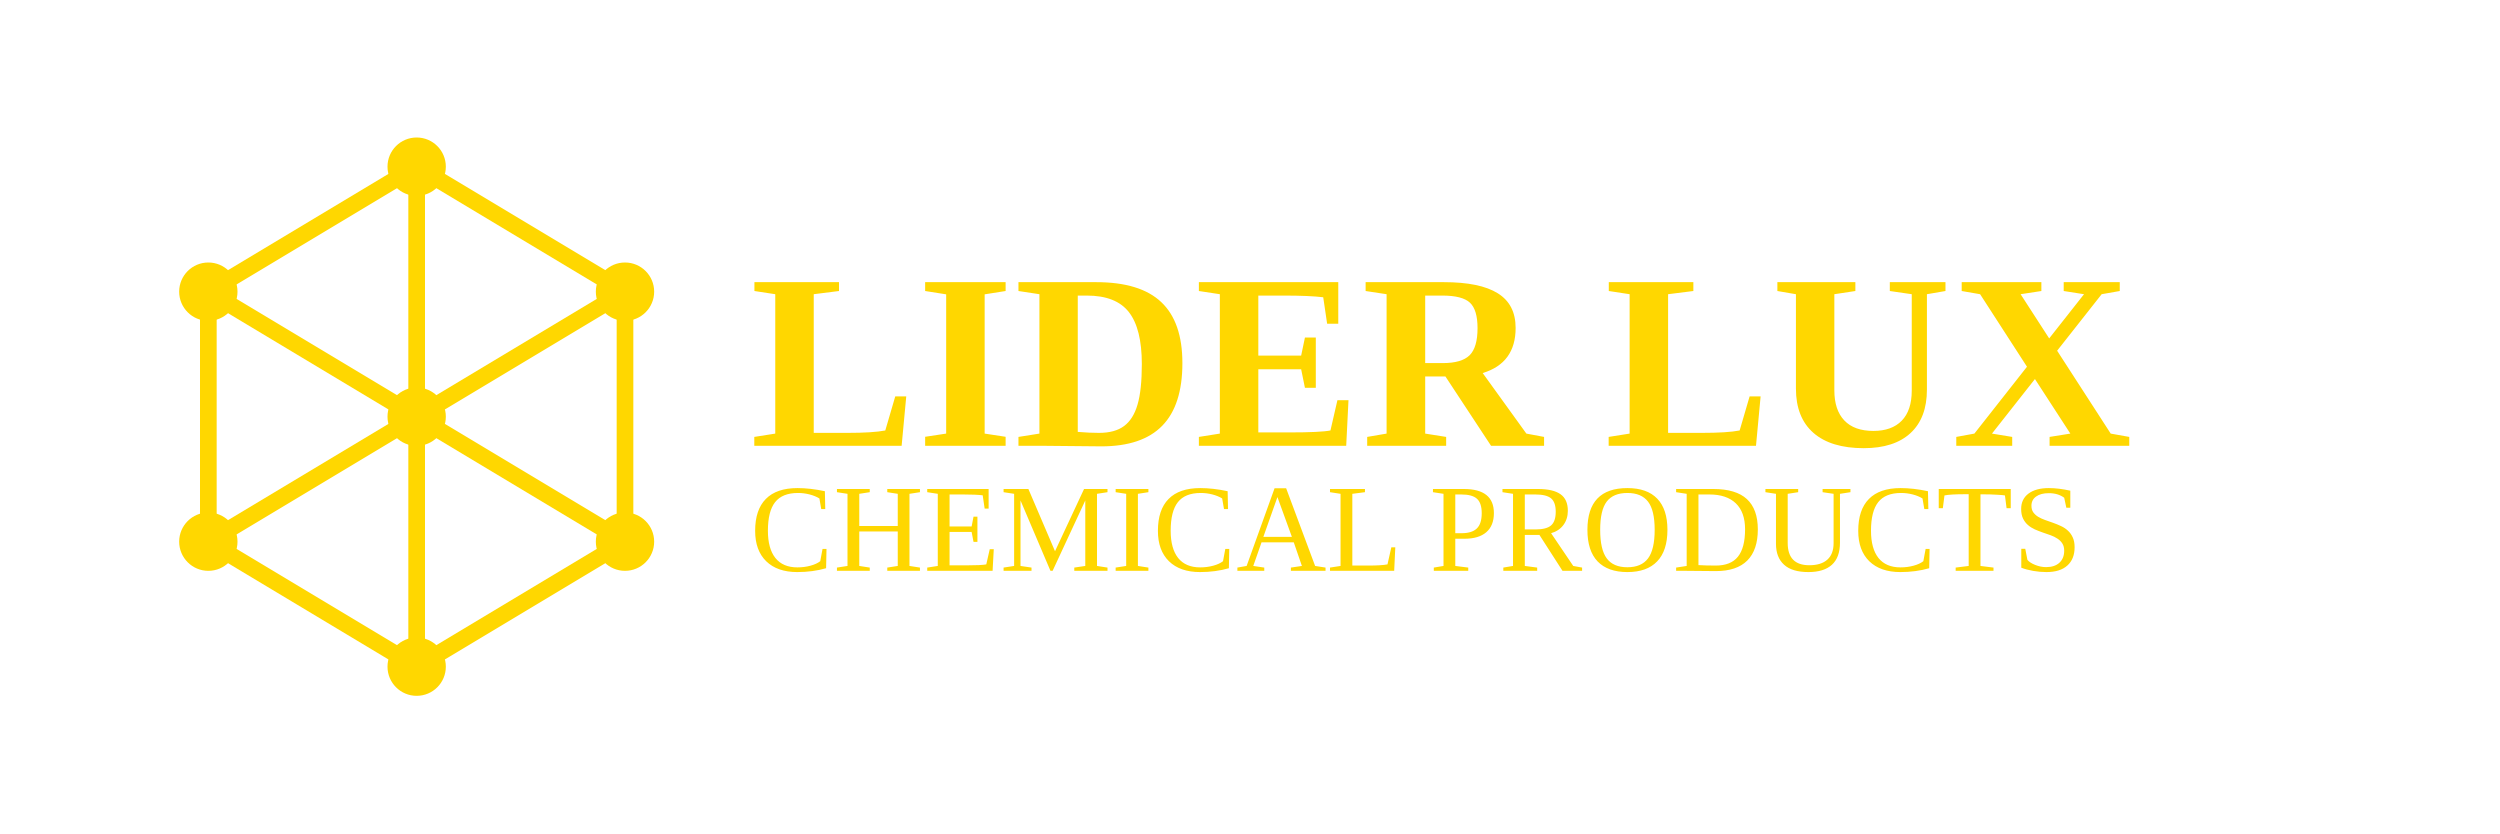
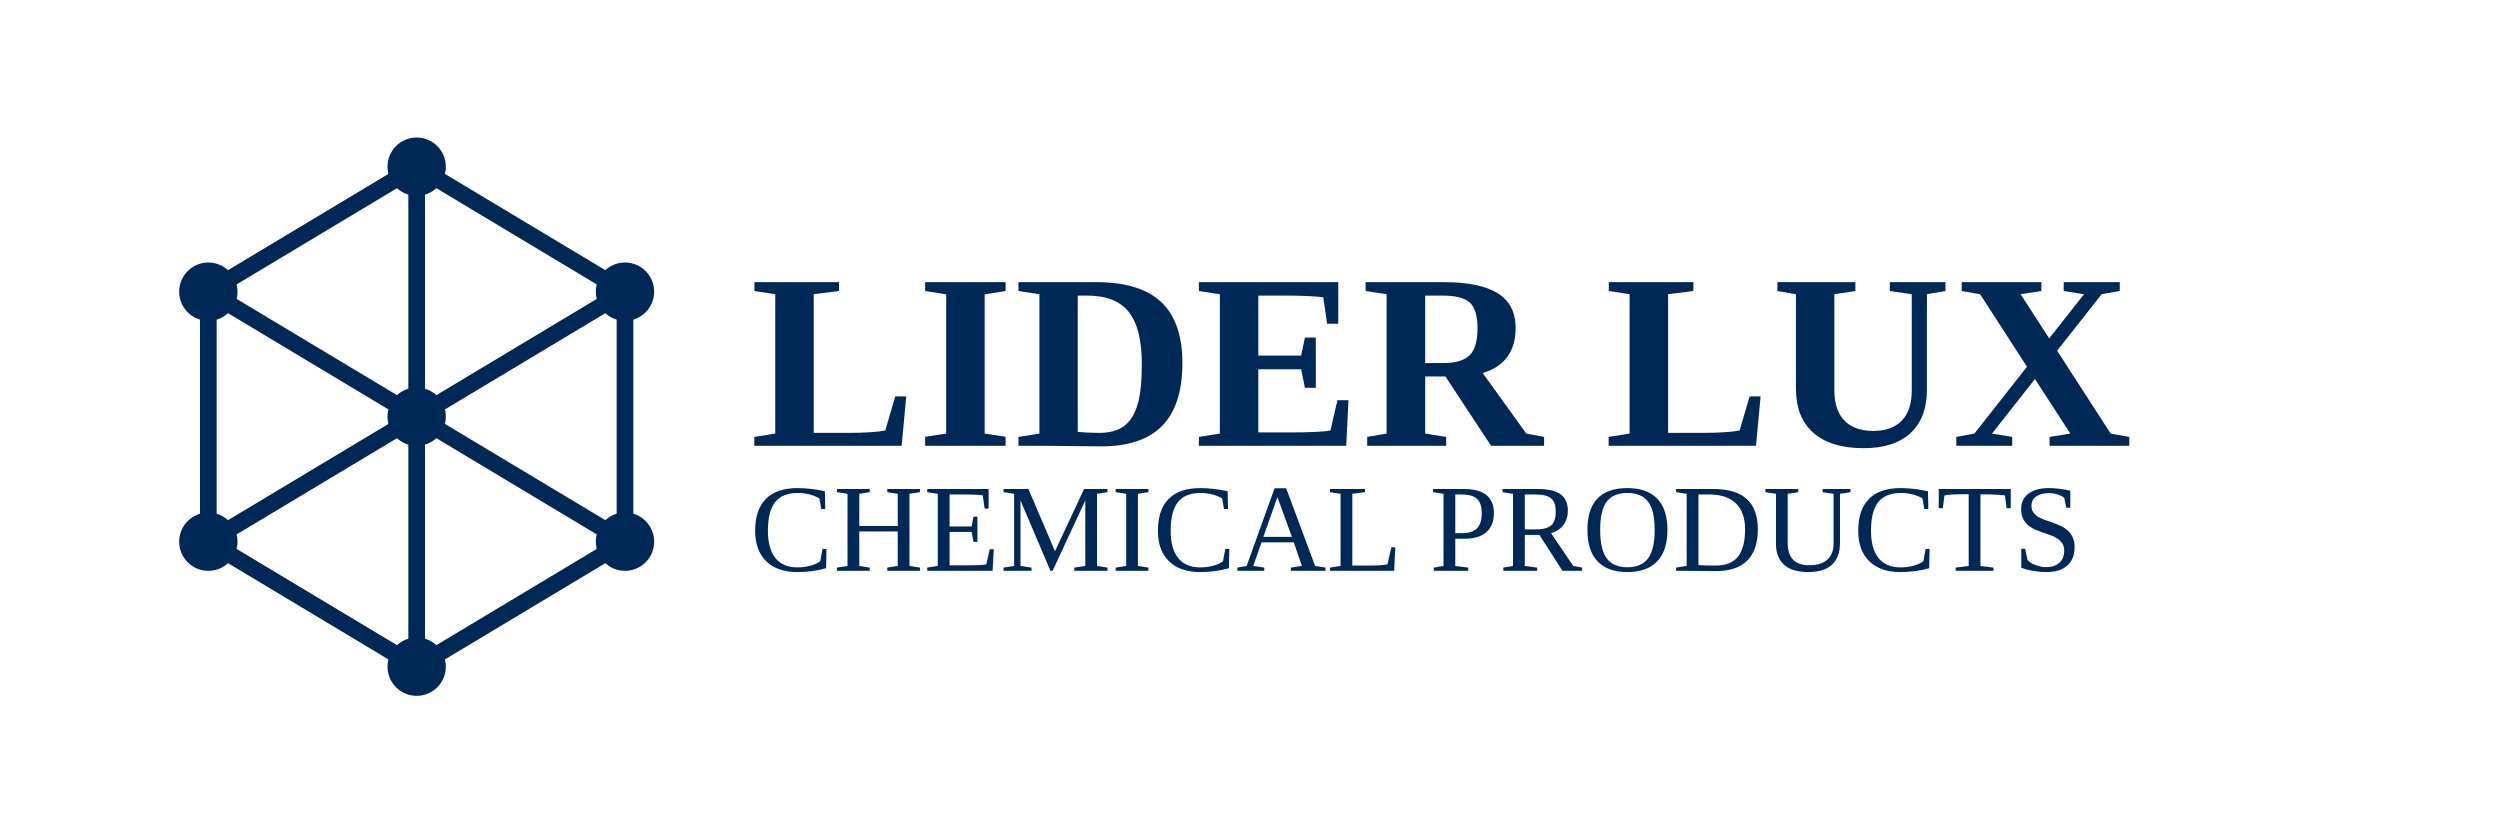
<svg xmlns="http://www.w3.org/2000/svg" viewBox="0 0 600 200">
  <defs>
    <filter id="glow" x="-50%" y="-50%" width="200%" height="200%">
      <feGaussianBlur stdDeviation="6" result="blur" />
      <feMerge>
        <feMergeNode in="blur" />
        <feMergeNode in="SourceGraphic" />
      </feMerge>
    </filter>
  </defs>
-   <g transform="translate(50,40)" fill="none" stroke="#FFD700" stroke-width="4">
+   <g transform="translate(50,40)" fill="none" stroke="#002856" stroke-width="4">
    <polygon points="50,0 100,30 100,90 50,120 0,90 0,30" />
-     <circle cx="50" cy="0" r="5" fill="#FFD700" />
-     <circle cx="100" cy="30" r="5" fill="#FFD700" />
-     <circle cx="100" cy="90" r="5" fill="#FFD700" />
-     <circle cx="50" cy="120" r="5" fill="#FFD700" />
-     <circle cx="0" cy="90" r="5" fill="#FFD700" />
-     <circle cx="0" cy="30" r="5" fill="#FFD700" />
-     <circle cx="50" cy="60" r="5" fill="#FFD700" />
+     <circle cx="50" cy="0" r="5" fill="#002856" />
+     <circle cx="100" cy="30" r="5" fill="#002856" />
+     <circle cx="100" cy="90" r="5" fill="#002856" />
+     <circle cx="50" cy="120" r="5" fill="#002856" />
+     <circle cx="0" cy="90" r="5" fill="#002856" />
+     <circle cx="0" cy="30" r="5" fill="#002856" />
+     <circle cx="50" cy="60" r="5" fill="#002856" />
    <line x1="50" y1="0" x2="50" y2="60" />
    <line x1="100" y1="30" x2="50" y2="60" />
    <line x1="100" y1="90" x2="50" y2="60" />
    <line x1="0" y1="90" x2="50" y2="60" />
    <line x1="50" y1="120" x2="50" y2="60" />
    <line x1="0" y1="30" x2="50" y2="60" />
  </g>
-   <g transform="translate(180,107)" fill="#FFD700">
+   <g transform="translate(180,107)" fill="#002856">
    <text x="0" y="0" font-size="60" font-weight="bold">LIDER LUX</text>
    <text x="0" y="30" font-size="30">CHEMICAL PRODUCTS</text>
  </g>
</svg>
